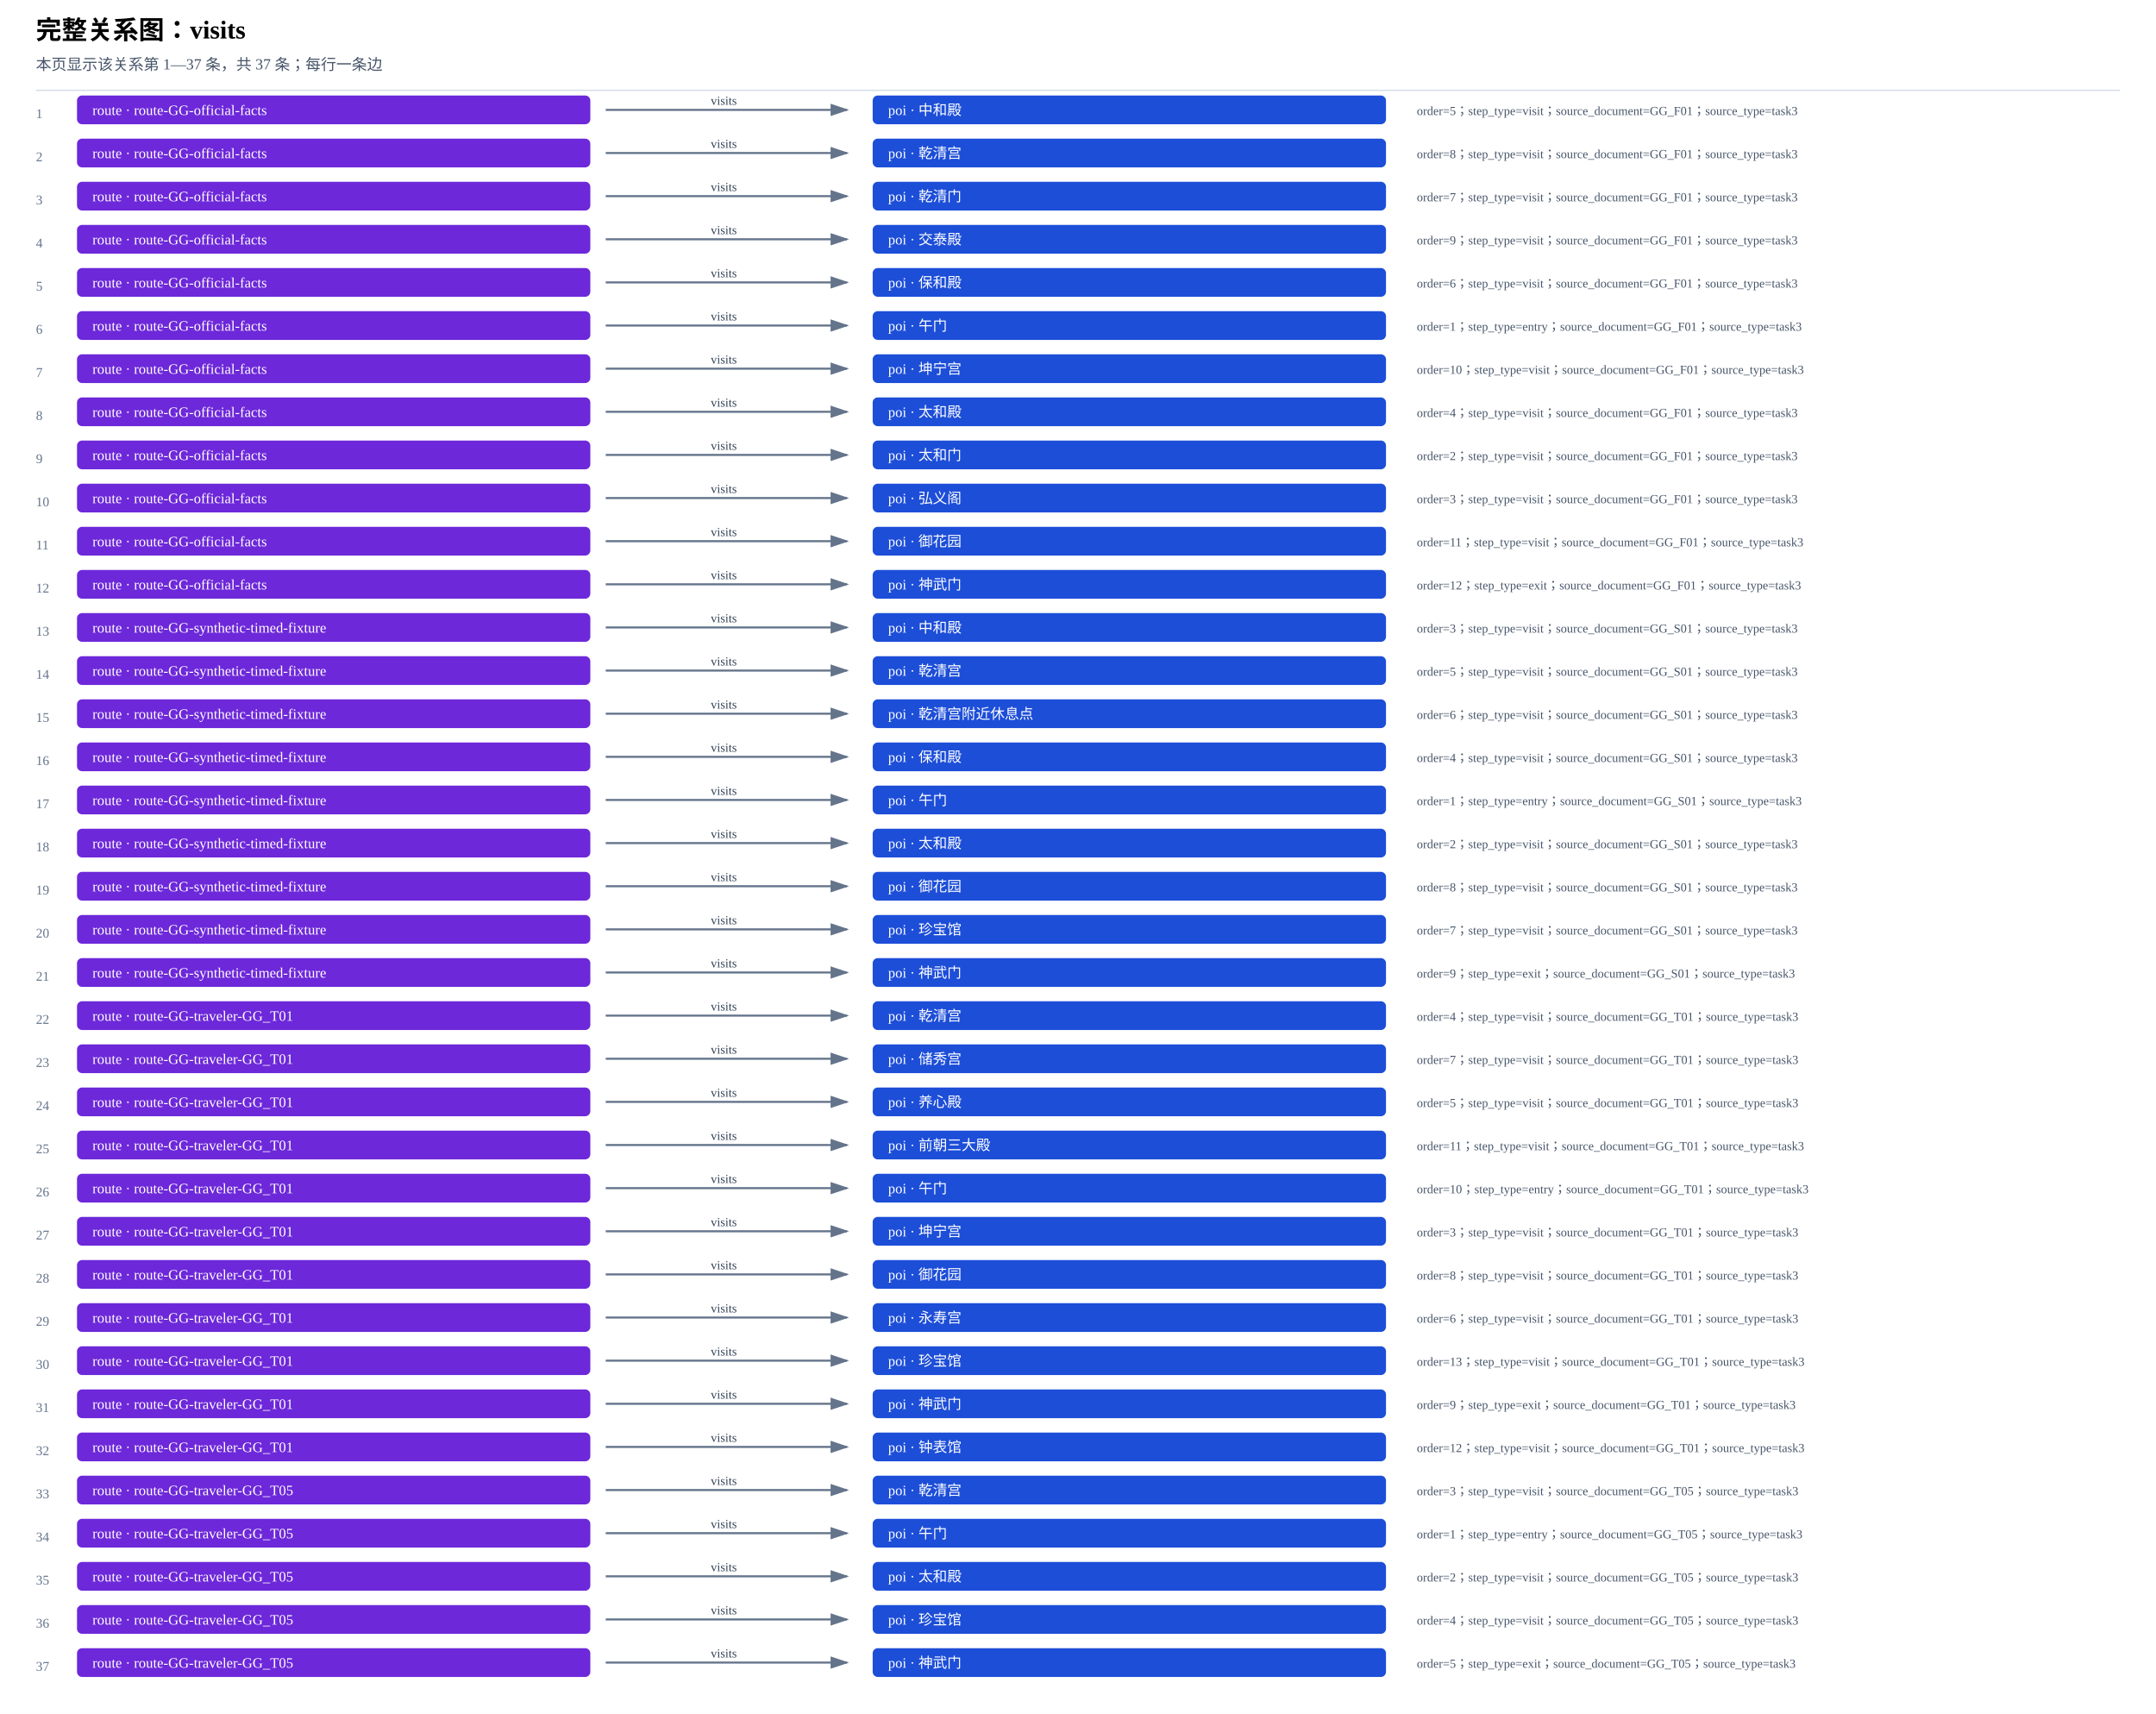
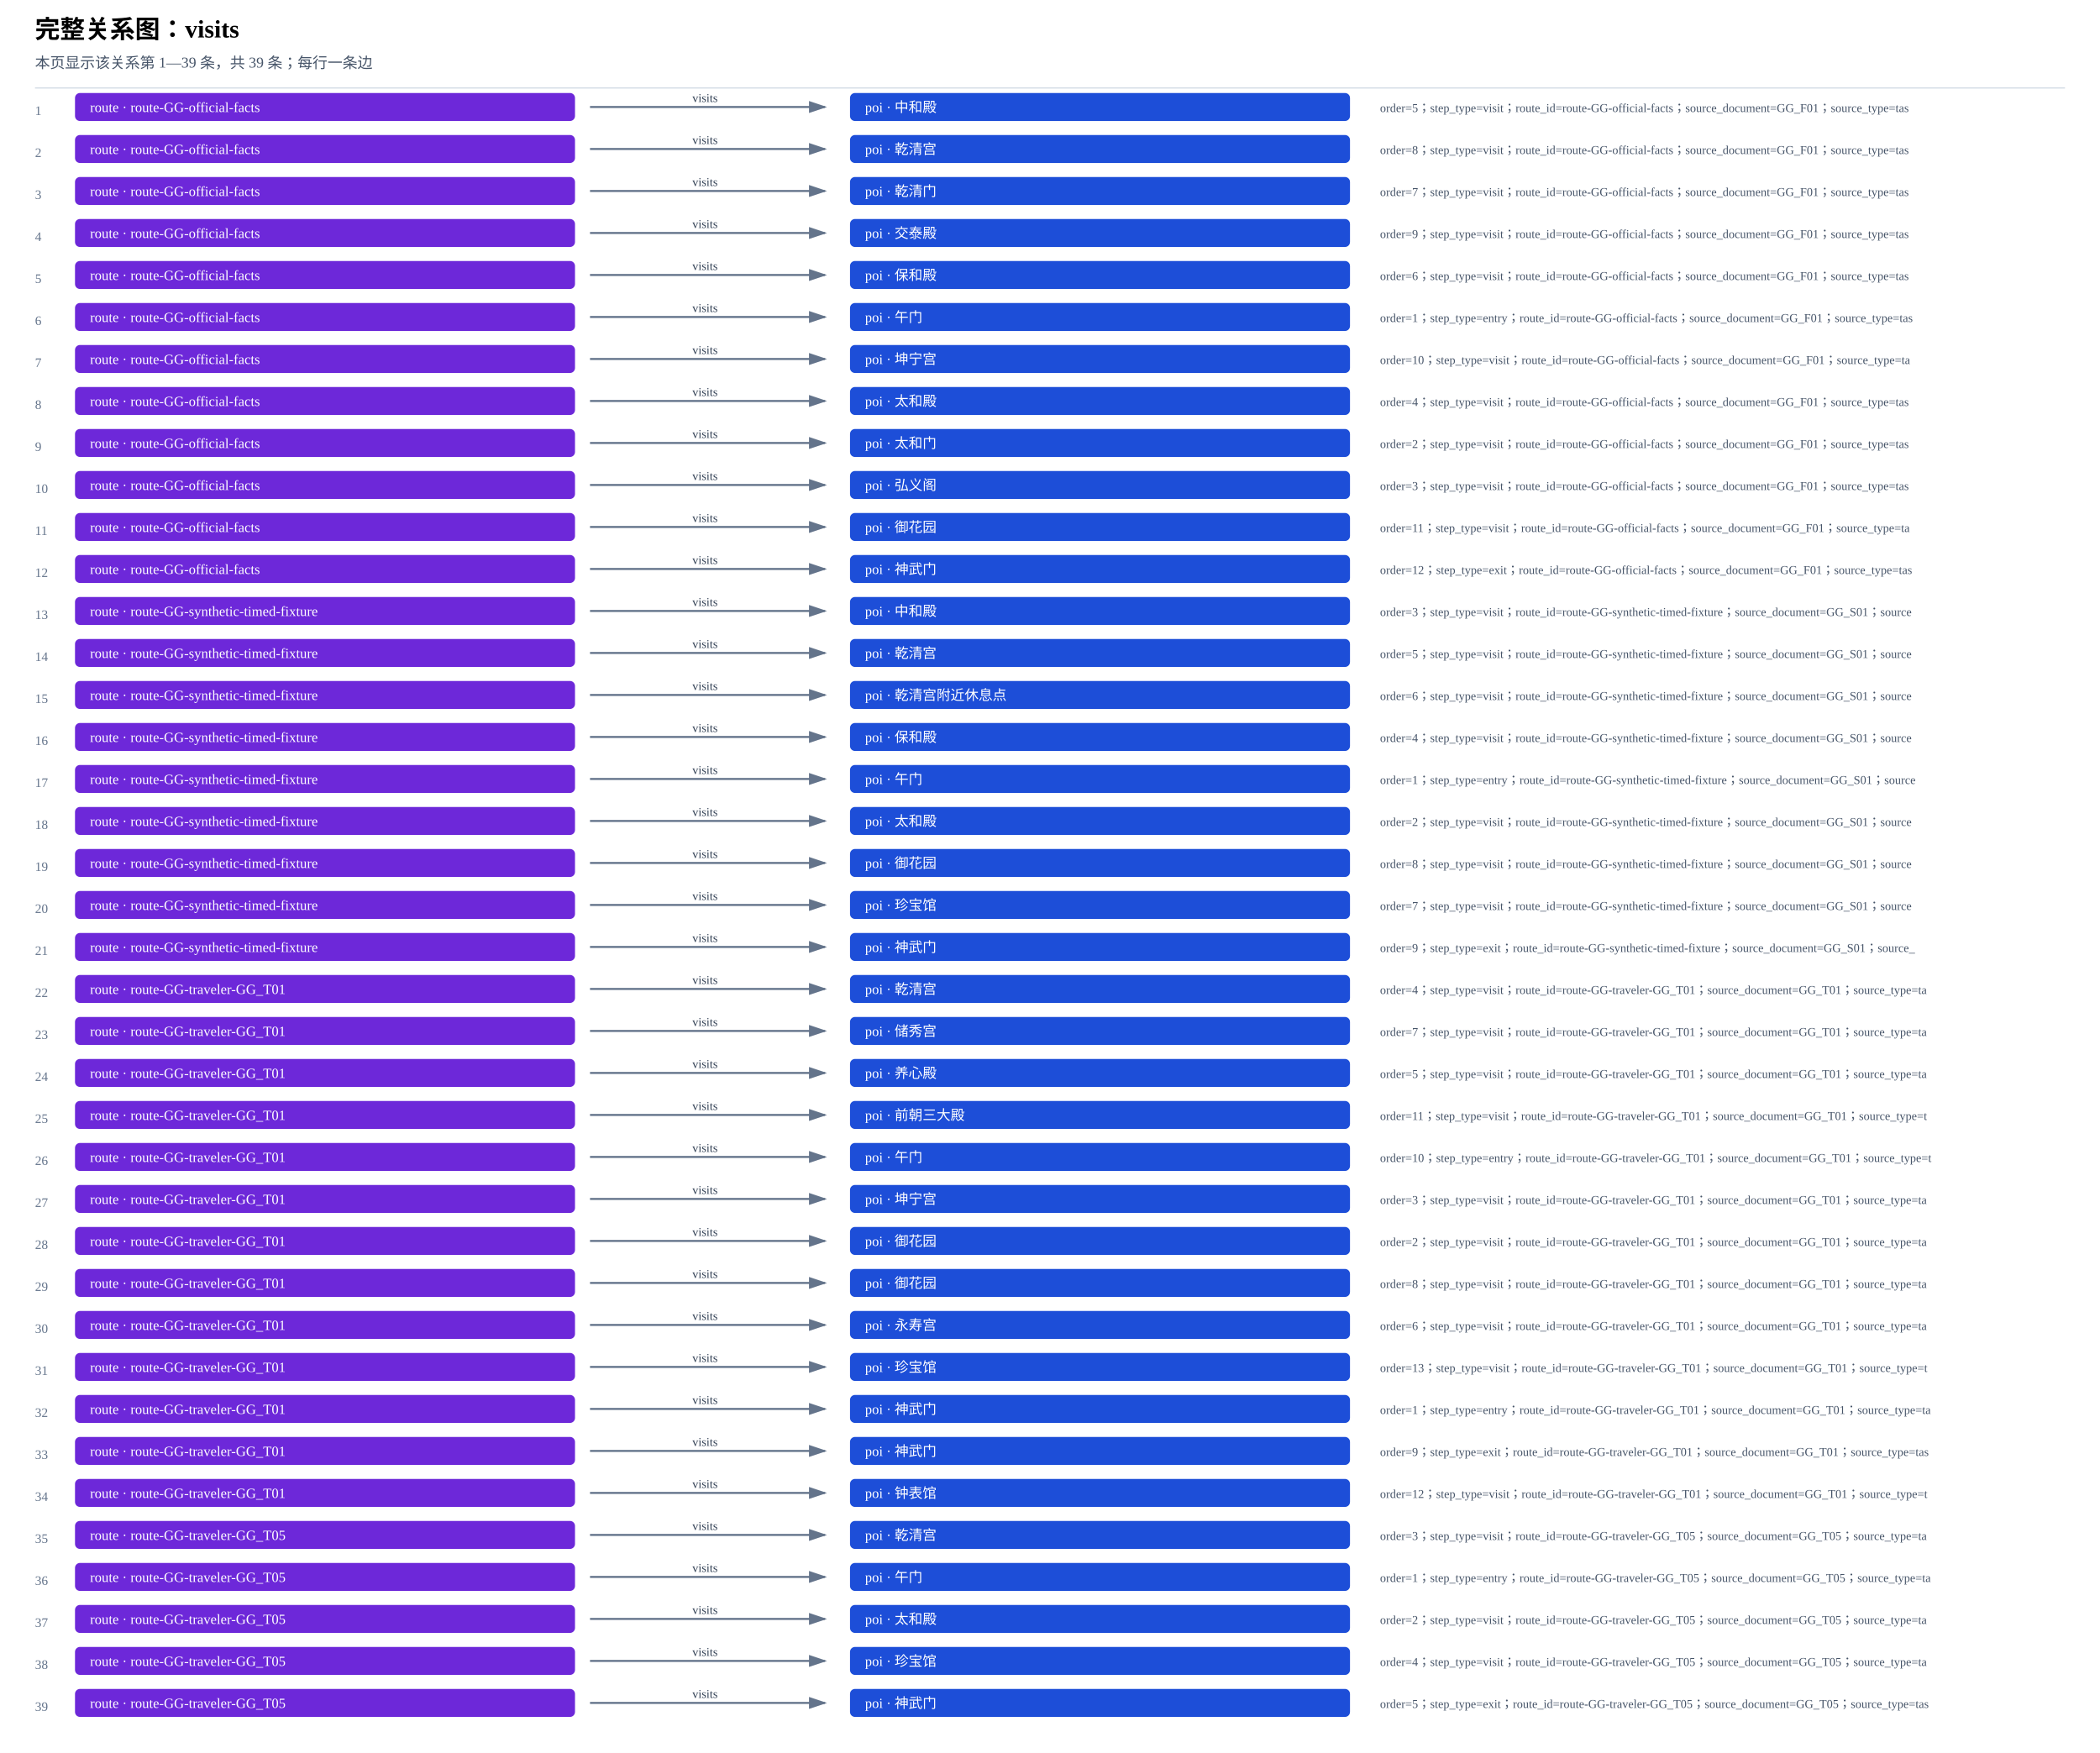
- <svg xmlns="http://www.w3.org/2000/svg" width="2100" height="1669" viewBox="0 0 2100 1669">
+ <svg xmlns="http://www.w3.org/2000/svg" width="2100" height="1753" viewBox="0 0 2100 1753">
  <defs>
    <marker id="edge-arrow" markerWidth="9" markerHeight="9" refX="8" refY="3" orient="auto">
      <path d="M0,0 L0,6 L9,3 z" fill="#64748b" />
    </marker>
  </defs>
  <rect width="100%" height="100%" fill="#ffffff" />
  <text x="35" y="38" font-size="25" font-weight="bold">完整关系图：visits</text>
-   <text x="35" y="68" font-size="15" fill="#475569">本页显示该关系第 1—37 条，共 37 条；每行一条边</text>
+   <text x="35" y="68" font-size="15" fill="#475569">本页显示该关系第 1—39 条，共 39 条；每行一条边</text>
  <line x1="35" y1="88" x2="2065" y2="88" stroke="#cbd5e1" />
  <text x="35" y="115" font-size="13" fill="#64748b">1</text>
  <rect x="75" y="93" width="500" height="28" rx="5" fill="#6d28d9" />
  <text x="90" y="112" font-size="14" fill="white">route · route-GG-official-facts</text>
  <line x1="590" y1="107" x2="825" y2="107" stroke="#64748b" stroke-width="2" marker-end="url(#edge-arrow)" />
  <text x="705" y="102" text-anchor="middle" font-size="12" fill="#334155">visits</text>
  <rect x="850" y="93" width="500" height="28" rx="5" fill="#1d4ed8" />
  <text x="865" y="112" font-size="14" fill="white">poi · 中和殿</text>
-   <text x="1380" y="112" font-size="12" fill="#475569">order=5；step_type=visit；source_document=GG_F01；source_type=task3</text>
+   <text x="1380" y="112" font-size="12" fill="#475569">order=5；step_type=visit；route_id=route-GG-official-facts；source_document=GG_F01；source_type=tas</text>
  <text x="35" y="157" font-size="13" fill="#64748b">2</text>
  <rect x="75" y="135" width="500" height="28" rx="5" fill="#6d28d9" />
  <text x="90" y="154" font-size="14" fill="white">route · route-GG-official-facts</text>
  <line x1="590" y1="149" x2="825" y2="149" stroke="#64748b" stroke-width="2" marker-end="url(#edge-arrow)" />
  <text x="705" y="144" text-anchor="middle" font-size="12" fill="#334155">visits</text>
  <rect x="850" y="135" width="500" height="28" rx="5" fill="#1d4ed8" />
  <text x="865" y="154" font-size="14" fill="white">poi · 乾清宫</text>
-   <text x="1380" y="154" font-size="12" fill="#475569">order=8；step_type=visit；source_document=GG_F01；source_type=task3</text>
+   <text x="1380" y="154" font-size="12" fill="#475569">order=8；step_type=visit；route_id=route-GG-official-facts；source_document=GG_F01；source_type=tas</text>
  <text x="35" y="199" font-size="13" fill="#64748b">3</text>
  <rect x="75" y="177" width="500" height="28" rx="5" fill="#6d28d9" />
  <text x="90" y="196" font-size="14" fill="white">route · route-GG-official-facts</text>
  <line x1="590" y1="191" x2="825" y2="191" stroke="#64748b" stroke-width="2" marker-end="url(#edge-arrow)" />
  <text x="705" y="186" text-anchor="middle" font-size="12" fill="#334155">visits</text>
  <rect x="850" y="177" width="500" height="28" rx="5" fill="#1d4ed8" />
  <text x="865" y="196" font-size="14" fill="white">poi · 乾清门</text>
-   <text x="1380" y="196" font-size="12" fill="#475569">order=7；step_type=visit；source_document=GG_F01；source_type=task3</text>
+   <text x="1380" y="196" font-size="12" fill="#475569">order=7；step_type=visit；route_id=route-GG-official-facts；source_document=GG_F01；source_type=tas</text>
  <text x="35" y="241" font-size="13" fill="#64748b">4</text>
  <rect x="75" y="219" width="500" height="28" rx="5" fill="#6d28d9" />
  <text x="90" y="238" font-size="14" fill="white">route · route-GG-official-facts</text>
  <line x1="590" y1="233" x2="825" y2="233" stroke="#64748b" stroke-width="2" marker-end="url(#edge-arrow)" />
  <text x="705" y="228" text-anchor="middle" font-size="12" fill="#334155">visits</text>
  <rect x="850" y="219" width="500" height="28" rx="5" fill="#1d4ed8" />
  <text x="865" y="238" font-size="14" fill="white">poi · 交泰殿</text>
-   <text x="1380" y="238" font-size="12" fill="#475569">order=9；step_type=visit；source_document=GG_F01；source_type=task3</text>
+   <text x="1380" y="238" font-size="12" fill="#475569">order=9；step_type=visit；route_id=route-GG-official-facts；source_document=GG_F01；source_type=tas</text>
  <text x="35" y="283" font-size="13" fill="#64748b">5</text>
  <rect x="75" y="261" width="500" height="28" rx="5" fill="#6d28d9" />
  <text x="90" y="280" font-size="14" fill="white">route · route-GG-official-facts</text>
  <line x1="590" y1="275" x2="825" y2="275" stroke="#64748b" stroke-width="2" marker-end="url(#edge-arrow)" />
  <text x="705" y="270" text-anchor="middle" font-size="12" fill="#334155">visits</text>
  <rect x="850" y="261" width="500" height="28" rx="5" fill="#1d4ed8" />
  <text x="865" y="280" font-size="14" fill="white">poi · 保和殿</text>
-   <text x="1380" y="280" font-size="12" fill="#475569">order=6；step_type=visit；source_document=GG_F01；source_type=task3</text>
+   <text x="1380" y="280" font-size="12" fill="#475569">order=6；step_type=visit；route_id=route-GG-official-facts；source_document=GG_F01；source_type=tas</text>
  <text x="35" y="325" font-size="13" fill="#64748b">6</text>
  <rect x="75" y="303" width="500" height="28" rx="5" fill="#6d28d9" />
  <text x="90" y="322" font-size="14" fill="white">route · route-GG-official-facts</text>
  <line x1="590" y1="317" x2="825" y2="317" stroke="#64748b" stroke-width="2" marker-end="url(#edge-arrow)" />
  <text x="705" y="312" text-anchor="middle" font-size="12" fill="#334155">visits</text>
  <rect x="850" y="303" width="500" height="28" rx="5" fill="#1d4ed8" />
  <text x="865" y="322" font-size="14" fill="white">poi · 午门</text>
-   <text x="1380" y="322" font-size="12" fill="#475569">order=1；step_type=entry；source_document=GG_F01；source_type=task3</text>
+   <text x="1380" y="322" font-size="12" fill="#475569">order=1；step_type=entry；route_id=route-GG-official-facts；source_document=GG_F01；source_type=tas</text>
  <text x="35" y="367" font-size="13" fill="#64748b">7</text>
  <rect x="75" y="345" width="500" height="28" rx="5" fill="#6d28d9" />
  <text x="90" y="364" font-size="14" fill="white">route · route-GG-official-facts</text>
  <line x1="590" y1="359" x2="825" y2="359" stroke="#64748b" stroke-width="2" marker-end="url(#edge-arrow)" />
  <text x="705" y="354" text-anchor="middle" font-size="12" fill="#334155">visits</text>
  <rect x="850" y="345" width="500" height="28" rx="5" fill="#1d4ed8" />
  <text x="865" y="364" font-size="14" fill="white">poi · 坤宁宫</text>
-   <text x="1380" y="364" font-size="12" fill="#475569">order=10；step_type=visit；source_document=GG_F01；source_type=task3</text>
+   <text x="1380" y="364" font-size="12" fill="#475569">order=10；step_type=visit；route_id=route-GG-official-facts；source_document=GG_F01；source_type=ta</text>
  <text x="35" y="409" font-size="13" fill="#64748b">8</text>
  <rect x="75" y="387" width="500" height="28" rx="5" fill="#6d28d9" />
  <text x="90" y="406" font-size="14" fill="white">route · route-GG-official-facts</text>
  <line x1="590" y1="401" x2="825" y2="401" stroke="#64748b" stroke-width="2" marker-end="url(#edge-arrow)" />
  <text x="705" y="396" text-anchor="middle" font-size="12" fill="#334155">visits</text>
  <rect x="850" y="387" width="500" height="28" rx="5" fill="#1d4ed8" />
  <text x="865" y="406" font-size="14" fill="white">poi · 太和殿</text>
-   <text x="1380" y="406" font-size="12" fill="#475569">order=4；step_type=visit；source_document=GG_F01；source_type=task3</text>
+   <text x="1380" y="406" font-size="12" fill="#475569">order=4；step_type=visit；route_id=route-GG-official-facts；source_document=GG_F01；source_type=tas</text>
  <text x="35" y="451" font-size="13" fill="#64748b">9</text>
  <rect x="75" y="429" width="500" height="28" rx="5" fill="#6d28d9" />
  <text x="90" y="448" font-size="14" fill="white">route · route-GG-official-facts</text>
  <line x1="590" y1="443" x2="825" y2="443" stroke="#64748b" stroke-width="2" marker-end="url(#edge-arrow)" />
  <text x="705" y="438" text-anchor="middle" font-size="12" fill="#334155">visits</text>
  <rect x="850" y="429" width="500" height="28" rx="5" fill="#1d4ed8" />
  <text x="865" y="448" font-size="14" fill="white">poi · 太和门</text>
-   <text x="1380" y="448" font-size="12" fill="#475569">order=2；step_type=visit；source_document=GG_F01；source_type=task3</text>
+   <text x="1380" y="448" font-size="12" fill="#475569">order=2；step_type=visit；route_id=route-GG-official-facts；source_document=GG_F01；source_type=tas</text>
  <text x="35" y="493" font-size="13" fill="#64748b">10</text>
  <rect x="75" y="471" width="500" height="28" rx="5" fill="#6d28d9" />
  <text x="90" y="490" font-size="14" fill="white">route · route-GG-official-facts</text>
  <line x1="590" y1="485" x2="825" y2="485" stroke="#64748b" stroke-width="2" marker-end="url(#edge-arrow)" />
  <text x="705" y="480" text-anchor="middle" font-size="12" fill="#334155">visits</text>
  <rect x="850" y="471" width="500" height="28" rx="5" fill="#1d4ed8" />
  <text x="865" y="490" font-size="14" fill="white">poi · 弘义阁</text>
-   <text x="1380" y="490" font-size="12" fill="#475569">order=3；step_type=visit；source_document=GG_F01；source_type=task3</text>
+   <text x="1380" y="490" font-size="12" fill="#475569">order=3；step_type=visit；route_id=route-GG-official-facts；source_document=GG_F01；source_type=tas</text>
  <text x="35" y="535" font-size="13" fill="#64748b">11</text>
  <rect x="75" y="513" width="500" height="28" rx="5" fill="#6d28d9" />
  <text x="90" y="532" font-size="14" fill="white">route · route-GG-official-facts</text>
  <line x1="590" y1="527" x2="825" y2="527" stroke="#64748b" stroke-width="2" marker-end="url(#edge-arrow)" />
  <text x="705" y="522" text-anchor="middle" font-size="12" fill="#334155">visits</text>
  <rect x="850" y="513" width="500" height="28" rx="5" fill="#1d4ed8" />
  <text x="865" y="532" font-size="14" fill="white">poi · 御花园</text>
-   <text x="1380" y="532" font-size="12" fill="#475569">order=11；step_type=visit；source_document=GG_F01；source_type=task3</text>
+   <text x="1380" y="532" font-size="12" fill="#475569">order=11；step_type=visit；route_id=route-GG-official-facts；source_document=GG_F01；source_type=ta</text>
  <text x="35" y="577" font-size="13" fill="#64748b">12</text>
  <rect x="75" y="555" width="500" height="28" rx="5" fill="#6d28d9" />
  <text x="90" y="574" font-size="14" fill="white">route · route-GG-official-facts</text>
  <line x1="590" y1="569" x2="825" y2="569" stroke="#64748b" stroke-width="2" marker-end="url(#edge-arrow)" />
  <text x="705" y="564" text-anchor="middle" font-size="12" fill="#334155">visits</text>
  <rect x="850" y="555" width="500" height="28" rx="5" fill="#1d4ed8" />
  <text x="865" y="574" font-size="14" fill="white">poi · 神武门</text>
-   <text x="1380" y="574" font-size="12" fill="#475569">order=12；step_type=exit；source_document=GG_F01；source_type=task3</text>
+   <text x="1380" y="574" font-size="12" fill="#475569">order=12；step_type=exit；route_id=route-GG-official-facts；source_document=GG_F01；source_type=tas</text>
  <text x="35" y="619" font-size="13" fill="#64748b">13</text>
  <rect x="75" y="597" width="500" height="28" rx="5" fill="#6d28d9" />
  <text x="90" y="616" font-size="14" fill="white">route · route-GG-synthetic-timed-fixture</text>
  <line x1="590" y1="611" x2="825" y2="611" stroke="#64748b" stroke-width="2" marker-end="url(#edge-arrow)" />
  <text x="705" y="606" text-anchor="middle" font-size="12" fill="#334155">visits</text>
  <rect x="850" y="597" width="500" height="28" rx="5" fill="#1d4ed8" />
  <text x="865" y="616" font-size="14" fill="white">poi · 中和殿</text>
-   <text x="1380" y="616" font-size="12" fill="#475569">order=3；step_type=visit；source_document=GG_S01；source_type=task3</text>
+   <text x="1380" y="616" font-size="12" fill="#475569">order=3；step_type=visit；route_id=route-GG-synthetic-timed-fixture；source_document=GG_S01；source</text>
  <text x="35" y="661" font-size="13" fill="#64748b">14</text>
  <rect x="75" y="639" width="500" height="28" rx="5" fill="#6d28d9" />
  <text x="90" y="658" font-size="14" fill="white">route · route-GG-synthetic-timed-fixture</text>
  <line x1="590" y1="653" x2="825" y2="653" stroke="#64748b" stroke-width="2" marker-end="url(#edge-arrow)" />
  <text x="705" y="648" text-anchor="middle" font-size="12" fill="#334155">visits</text>
  <rect x="850" y="639" width="500" height="28" rx="5" fill="#1d4ed8" />
  <text x="865" y="658" font-size="14" fill="white">poi · 乾清宫</text>
-   <text x="1380" y="658" font-size="12" fill="#475569">order=5；step_type=visit；source_document=GG_S01；source_type=task3</text>
+   <text x="1380" y="658" font-size="12" fill="#475569">order=5；step_type=visit；route_id=route-GG-synthetic-timed-fixture；source_document=GG_S01；source</text>
  <text x="35" y="703" font-size="13" fill="#64748b">15</text>
  <rect x="75" y="681" width="500" height="28" rx="5" fill="#6d28d9" />
  <text x="90" y="700" font-size="14" fill="white">route · route-GG-synthetic-timed-fixture</text>
  <line x1="590" y1="695" x2="825" y2="695" stroke="#64748b" stroke-width="2" marker-end="url(#edge-arrow)" />
  <text x="705" y="690" text-anchor="middle" font-size="12" fill="#334155">visits</text>
  <rect x="850" y="681" width="500" height="28" rx="5" fill="#1d4ed8" />
  <text x="865" y="700" font-size="14" fill="white">poi · 乾清宫附近休息点</text>
-   <text x="1380" y="700" font-size="12" fill="#475569">order=6；step_type=visit；source_document=GG_S01；source_type=task3</text>
+   <text x="1380" y="700" font-size="12" fill="#475569">order=6；step_type=visit；route_id=route-GG-synthetic-timed-fixture；source_document=GG_S01；source</text>
  <text x="35" y="745" font-size="13" fill="#64748b">16</text>
  <rect x="75" y="723" width="500" height="28" rx="5" fill="#6d28d9" />
  <text x="90" y="742" font-size="14" fill="white">route · route-GG-synthetic-timed-fixture</text>
  <line x1="590" y1="737" x2="825" y2="737" stroke="#64748b" stroke-width="2" marker-end="url(#edge-arrow)" />
  <text x="705" y="732" text-anchor="middle" font-size="12" fill="#334155">visits</text>
  <rect x="850" y="723" width="500" height="28" rx="5" fill="#1d4ed8" />
  <text x="865" y="742" font-size="14" fill="white">poi · 保和殿</text>
-   <text x="1380" y="742" font-size="12" fill="#475569">order=4；step_type=visit；source_document=GG_S01；source_type=task3</text>
+   <text x="1380" y="742" font-size="12" fill="#475569">order=4；step_type=visit；route_id=route-GG-synthetic-timed-fixture；source_document=GG_S01；source</text>
  <text x="35" y="787" font-size="13" fill="#64748b">17</text>
  <rect x="75" y="765" width="500" height="28" rx="5" fill="#6d28d9" />
  <text x="90" y="784" font-size="14" fill="white">route · route-GG-synthetic-timed-fixture</text>
  <line x1="590" y1="779" x2="825" y2="779" stroke="#64748b" stroke-width="2" marker-end="url(#edge-arrow)" />
  <text x="705" y="774" text-anchor="middle" font-size="12" fill="#334155">visits</text>
  <rect x="850" y="765" width="500" height="28" rx="5" fill="#1d4ed8" />
  <text x="865" y="784" font-size="14" fill="white">poi · 午门</text>
-   <text x="1380" y="784" font-size="12" fill="#475569">order=1；step_type=entry；source_document=GG_S01；source_type=task3</text>
+   <text x="1380" y="784" font-size="12" fill="#475569">order=1；step_type=entry；route_id=route-GG-synthetic-timed-fixture；source_document=GG_S01；source</text>
  <text x="35" y="829" font-size="13" fill="#64748b">18</text>
  <rect x="75" y="807" width="500" height="28" rx="5" fill="#6d28d9" />
  <text x="90" y="826" font-size="14" fill="white">route · route-GG-synthetic-timed-fixture</text>
  <line x1="590" y1="821" x2="825" y2="821" stroke="#64748b" stroke-width="2" marker-end="url(#edge-arrow)" />
  <text x="705" y="816" text-anchor="middle" font-size="12" fill="#334155">visits</text>
  <rect x="850" y="807" width="500" height="28" rx="5" fill="#1d4ed8" />
  <text x="865" y="826" font-size="14" fill="white">poi · 太和殿</text>
-   <text x="1380" y="826" font-size="12" fill="#475569">order=2；step_type=visit；source_document=GG_S01；source_type=task3</text>
+   <text x="1380" y="826" font-size="12" fill="#475569">order=2；step_type=visit；route_id=route-GG-synthetic-timed-fixture；source_document=GG_S01；source</text>
  <text x="35" y="871" font-size="13" fill="#64748b">19</text>
  <rect x="75" y="849" width="500" height="28" rx="5" fill="#6d28d9" />
  <text x="90" y="868" font-size="14" fill="white">route · route-GG-synthetic-timed-fixture</text>
  <line x1="590" y1="863" x2="825" y2="863" stroke="#64748b" stroke-width="2" marker-end="url(#edge-arrow)" />
  <text x="705" y="858" text-anchor="middle" font-size="12" fill="#334155">visits</text>
  <rect x="850" y="849" width="500" height="28" rx="5" fill="#1d4ed8" />
  <text x="865" y="868" font-size="14" fill="white">poi · 御花园</text>
-   <text x="1380" y="868" font-size="12" fill="#475569">order=8；step_type=visit；source_document=GG_S01；source_type=task3</text>
+   <text x="1380" y="868" font-size="12" fill="#475569">order=8；step_type=visit；route_id=route-GG-synthetic-timed-fixture；source_document=GG_S01；source</text>
  <text x="35" y="913" font-size="13" fill="#64748b">20</text>
  <rect x="75" y="891" width="500" height="28" rx="5" fill="#6d28d9" />
  <text x="90" y="910" font-size="14" fill="white">route · route-GG-synthetic-timed-fixture</text>
  <line x1="590" y1="905" x2="825" y2="905" stroke="#64748b" stroke-width="2" marker-end="url(#edge-arrow)" />
  <text x="705" y="900" text-anchor="middle" font-size="12" fill="#334155">visits</text>
  <rect x="850" y="891" width="500" height="28" rx="5" fill="#1d4ed8" />
  <text x="865" y="910" font-size="14" fill="white">poi · 珍宝馆</text>
-   <text x="1380" y="910" font-size="12" fill="#475569">order=7；step_type=visit；source_document=GG_S01；source_type=task3</text>
+   <text x="1380" y="910" font-size="12" fill="#475569">order=7；step_type=visit；route_id=route-GG-synthetic-timed-fixture；source_document=GG_S01；source</text>
  <text x="35" y="955" font-size="13" fill="#64748b">21</text>
  <rect x="75" y="933" width="500" height="28" rx="5" fill="#6d28d9" />
  <text x="90" y="952" font-size="14" fill="white">route · route-GG-synthetic-timed-fixture</text>
  <line x1="590" y1="947" x2="825" y2="947" stroke="#64748b" stroke-width="2" marker-end="url(#edge-arrow)" />
  <text x="705" y="942" text-anchor="middle" font-size="12" fill="#334155">visits</text>
  <rect x="850" y="933" width="500" height="28" rx="5" fill="#1d4ed8" />
  <text x="865" y="952" font-size="14" fill="white">poi · 神武门</text>
-   <text x="1380" y="952" font-size="12" fill="#475569">order=9；step_type=exit；source_document=GG_S01；source_type=task3</text>
+   <text x="1380" y="952" font-size="12" fill="#475569">order=9；step_type=exit；route_id=route-GG-synthetic-timed-fixture；source_document=GG_S01；source_</text>
  <text x="35" y="997" font-size="13" fill="#64748b">22</text>
  <rect x="75" y="975" width="500" height="28" rx="5" fill="#6d28d9" />
  <text x="90" y="994" font-size="14" fill="white">route · route-GG-traveler-GG_T01</text>
  <line x1="590" y1="989" x2="825" y2="989" stroke="#64748b" stroke-width="2" marker-end="url(#edge-arrow)" />
  <text x="705" y="984" text-anchor="middle" font-size="12" fill="#334155">visits</text>
  <rect x="850" y="975" width="500" height="28" rx="5" fill="#1d4ed8" />
  <text x="865" y="994" font-size="14" fill="white">poi · 乾清宫</text>
-   <text x="1380" y="994" font-size="12" fill="#475569">order=4；step_type=visit；source_document=GG_T01；source_type=task3</text>
+   <text x="1380" y="994" font-size="12" fill="#475569">order=4；step_type=visit；route_id=route-GG-traveler-GG_T01；source_document=GG_T01；source_type=ta</text>
  <text x="35" y="1039" font-size="13" fill="#64748b">23</text>
  <rect x="75" y="1017" width="500" height="28" rx="5" fill="#6d28d9" />
  <text x="90" y="1036" font-size="14" fill="white">route · route-GG-traveler-GG_T01</text>
  <line x1="590" y1="1031" x2="825" y2="1031" stroke="#64748b" stroke-width="2" marker-end="url(#edge-arrow)" />
  <text x="705" y="1026" text-anchor="middle" font-size="12" fill="#334155">visits</text>
  <rect x="850" y="1017" width="500" height="28" rx="5" fill="#1d4ed8" />
  <text x="865" y="1036" font-size="14" fill="white">poi · 储秀宫</text>
-   <text x="1380" y="1036" font-size="12" fill="#475569">order=7；step_type=visit；source_document=GG_T01；source_type=task3</text>
+   <text x="1380" y="1036" font-size="12" fill="#475569">order=7；step_type=visit；route_id=route-GG-traveler-GG_T01；source_document=GG_T01；source_type=ta</text>
  <text x="35" y="1081" font-size="13" fill="#64748b">24</text>
  <rect x="75" y="1059" width="500" height="28" rx="5" fill="#6d28d9" />
  <text x="90" y="1078" font-size="14" fill="white">route · route-GG-traveler-GG_T01</text>
  <line x1="590" y1="1073" x2="825" y2="1073" stroke="#64748b" stroke-width="2" marker-end="url(#edge-arrow)" />
  <text x="705" y="1068" text-anchor="middle" font-size="12" fill="#334155">visits</text>
  <rect x="850" y="1059" width="500" height="28" rx="5" fill="#1d4ed8" />
  <text x="865" y="1078" font-size="14" fill="white">poi · 养心殿</text>
-   <text x="1380" y="1078" font-size="12" fill="#475569">order=5；step_type=visit；source_document=GG_T01；source_type=task3</text>
+   <text x="1380" y="1078" font-size="12" fill="#475569">order=5；step_type=visit；route_id=route-GG-traveler-GG_T01；source_document=GG_T01；source_type=ta</text>
  <text x="35" y="1123" font-size="13" fill="#64748b">25</text>
  <rect x="75" y="1101" width="500" height="28" rx="5" fill="#6d28d9" />
  <text x="90" y="1120" font-size="14" fill="white">route · route-GG-traveler-GG_T01</text>
  <line x1="590" y1="1115" x2="825" y2="1115" stroke="#64748b" stroke-width="2" marker-end="url(#edge-arrow)" />
  <text x="705" y="1110" text-anchor="middle" font-size="12" fill="#334155">visits</text>
  <rect x="850" y="1101" width="500" height="28" rx="5" fill="#1d4ed8" />
  <text x="865" y="1120" font-size="14" fill="white">poi · 前朝三大殿</text>
-   <text x="1380" y="1120" font-size="12" fill="#475569">order=11；step_type=visit；source_document=GG_T01；source_type=task3</text>
+   <text x="1380" y="1120" font-size="12" fill="#475569">order=11；step_type=visit；route_id=route-GG-traveler-GG_T01；source_document=GG_T01；source_type=t</text>
  <text x="35" y="1165" font-size="13" fill="#64748b">26</text>
  <rect x="75" y="1143" width="500" height="28" rx="5" fill="#6d28d9" />
  <text x="90" y="1162" font-size="14" fill="white">route · route-GG-traveler-GG_T01</text>
  <line x1="590" y1="1157" x2="825" y2="1157" stroke="#64748b" stroke-width="2" marker-end="url(#edge-arrow)" />
  <text x="705" y="1152" text-anchor="middle" font-size="12" fill="#334155">visits</text>
  <rect x="850" y="1143" width="500" height="28" rx="5" fill="#1d4ed8" />
  <text x="865" y="1162" font-size="14" fill="white">poi · 午门</text>
-   <text x="1380" y="1162" font-size="12" fill="#475569">order=10；step_type=entry；source_document=GG_T01；source_type=task3</text>
+   <text x="1380" y="1162" font-size="12" fill="#475569">order=10；step_type=entry；route_id=route-GG-traveler-GG_T01；source_document=GG_T01；source_type=t</text>
  <text x="35" y="1207" font-size="13" fill="#64748b">27</text>
  <rect x="75" y="1185" width="500" height="28" rx="5" fill="#6d28d9" />
  <text x="90" y="1204" font-size="14" fill="white">route · route-GG-traveler-GG_T01</text>
  <line x1="590" y1="1199" x2="825" y2="1199" stroke="#64748b" stroke-width="2" marker-end="url(#edge-arrow)" />
  <text x="705" y="1194" text-anchor="middle" font-size="12" fill="#334155">visits</text>
  <rect x="850" y="1185" width="500" height="28" rx="5" fill="#1d4ed8" />
  <text x="865" y="1204" font-size="14" fill="white">poi · 坤宁宫</text>
-   <text x="1380" y="1204" font-size="12" fill="#475569">order=3；step_type=visit；source_document=GG_T01；source_type=task3</text>
+   <text x="1380" y="1204" font-size="12" fill="#475569">order=3；step_type=visit；route_id=route-GG-traveler-GG_T01；source_document=GG_T01；source_type=ta</text>
  <text x="35" y="1249" font-size="13" fill="#64748b">28</text>
  <rect x="75" y="1227" width="500" height="28" rx="5" fill="#6d28d9" />
  <text x="90" y="1246" font-size="14" fill="white">route · route-GG-traveler-GG_T01</text>
  <line x1="590" y1="1241" x2="825" y2="1241" stroke="#64748b" stroke-width="2" marker-end="url(#edge-arrow)" />
  <text x="705" y="1236" text-anchor="middle" font-size="12" fill="#334155">visits</text>
  <rect x="850" y="1227" width="500" height="28" rx="5" fill="#1d4ed8" />
  <text x="865" y="1246" font-size="14" fill="white">poi · 御花园</text>
-   <text x="1380" y="1246" font-size="12" fill="#475569">order=8；step_type=visit；source_document=GG_T01；source_type=task3</text>
+   <text x="1380" y="1246" font-size="12" fill="#475569">order=2；step_type=visit；route_id=route-GG-traveler-GG_T01；source_document=GG_T01；source_type=ta</text>
  <text x="35" y="1291" font-size="13" fill="#64748b">29</text>
  <rect x="75" y="1269" width="500" height="28" rx="5" fill="#6d28d9" />
  <text x="90" y="1288" font-size="14" fill="white">route · route-GG-traveler-GG_T01</text>
  <line x1="590" y1="1283" x2="825" y2="1283" stroke="#64748b" stroke-width="2" marker-end="url(#edge-arrow)" />
  <text x="705" y="1278" text-anchor="middle" font-size="12" fill="#334155">visits</text>
  <rect x="850" y="1269" width="500" height="28" rx="5" fill="#1d4ed8" />
-   <text x="865" y="1288" font-size="14" fill="white">poi · 永寿宫</text>
-   <text x="1380" y="1288" font-size="12" fill="#475569">order=6；step_type=visit；source_document=GG_T01；source_type=task3</text>
+   <text x="865" y="1288" font-size="14" fill="white">poi · 御花园</text>
+   <text x="1380" y="1288" font-size="12" fill="#475569">order=8；step_type=visit；route_id=route-GG-traveler-GG_T01；source_document=GG_T01；source_type=ta</text>
  <text x="35" y="1333" font-size="13" fill="#64748b">30</text>
  <rect x="75" y="1311" width="500" height="28" rx="5" fill="#6d28d9" />
  <text x="90" y="1330" font-size="14" fill="white">route · route-GG-traveler-GG_T01</text>
  <line x1="590" y1="1325" x2="825" y2="1325" stroke="#64748b" stroke-width="2" marker-end="url(#edge-arrow)" />
  <text x="705" y="1320" text-anchor="middle" font-size="12" fill="#334155">visits</text>
  <rect x="850" y="1311" width="500" height="28" rx="5" fill="#1d4ed8" />
-   <text x="865" y="1330" font-size="14" fill="white">poi · 珍宝馆</text>
-   <text x="1380" y="1330" font-size="12" fill="#475569">order=13；step_type=visit；source_document=GG_T01；source_type=task3</text>
+   <text x="865" y="1330" font-size="14" fill="white">poi · 永寿宫</text>
+   <text x="1380" y="1330" font-size="12" fill="#475569">order=6；step_type=visit；route_id=route-GG-traveler-GG_T01；source_document=GG_T01；source_type=ta</text>
  <text x="35" y="1375" font-size="13" fill="#64748b">31</text>
  <rect x="75" y="1353" width="500" height="28" rx="5" fill="#6d28d9" />
  <text x="90" y="1372" font-size="14" fill="white">route · route-GG-traveler-GG_T01</text>
  <line x1="590" y1="1367" x2="825" y2="1367" stroke="#64748b" stroke-width="2" marker-end="url(#edge-arrow)" />
  <text x="705" y="1362" text-anchor="middle" font-size="12" fill="#334155">visits</text>
  <rect x="850" y="1353" width="500" height="28" rx="5" fill="#1d4ed8" />
-   <text x="865" y="1372" font-size="14" fill="white">poi · 神武门</text>
-   <text x="1380" y="1372" font-size="12" fill="#475569">order=9；step_type=exit；source_document=GG_T01；source_type=task3</text>
+   <text x="865" y="1372" font-size="14" fill="white">poi · 珍宝馆</text>
+   <text x="1380" y="1372" font-size="12" fill="#475569">order=13；step_type=visit；route_id=route-GG-traveler-GG_T01；source_document=GG_T01；source_type=t</text>
  <text x="35" y="1417" font-size="13" fill="#64748b">32</text>
  <rect x="75" y="1395" width="500" height="28" rx="5" fill="#6d28d9" />
  <text x="90" y="1414" font-size="14" fill="white">route · route-GG-traveler-GG_T01</text>
  <line x1="590" y1="1409" x2="825" y2="1409" stroke="#64748b" stroke-width="2" marker-end="url(#edge-arrow)" />
  <text x="705" y="1404" text-anchor="middle" font-size="12" fill="#334155">visits</text>
  <rect x="850" y="1395" width="500" height="28" rx="5" fill="#1d4ed8" />
-   <text x="865" y="1414" font-size="14" fill="white">poi · 钟表馆</text>
-   <text x="1380" y="1414" font-size="12" fill="#475569">order=12；step_type=visit；source_document=GG_T01；source_type=task3</text>
+   <text x="865" y="1414" font-size="14" fill="white">poi · 神武门</text>
+   <text x="1380" y="1414" font-size="12" fill="#475569">order=1；step_type=entry；route_id=route-GG-traveler-GG_T01；source_document=GG_T01；source_type=ta</text>
  <text x="35" y="1459" font-size="13" fill="#64748b">33</text>
  <rect x="75" y="1437" width="500" height="28" rx="5" fill="#6d28d9" />
-   <text x="90" y="1456" font-size="14" fill="white">route · route-GG-traveler-GG_T05</text>
+   <text x="90" y="1456" font-size="14" fill="white">route · route-GG-traveler-GG_T01</text>
  <line x1="590" y1="1451" x2="825" y2="1451" stroke="#64748b" stroke-width="2" marker-end="url(#edge-arrow)" />
  <text x="705" y="1446" text-anchor="middle" font-size="12" fill="#334155">visits</text>
  <rect x="850" y="1437" width="500" height="28" rx="5" fill="#1d4ed8" />
-   <text x="865" y="1456" font-size="14" fill="white">poi · 乾清宫</text>
-   <text x="1380" y="1456" font-size="12" fill="#475569">order=3；step_type=visit；source_document=GG_T05；source_type=task3</text>
+   <text x="865" y="1456" font-size="14" fill="white">poi · 神武门</text>
+   <text x="1380" y="1456" font-size="12" fill="#475569">order=9；step_type=exit；route_id=route-GG-traveler-GG_T01；source_document=GG_T01；source_type=tas</text>
  <text x="35" y="1501" font-size="13" fill="#64748b">34</text>
  <rect x="75" y="1479" width="500" height="28" rx="5" fill="#6d28d9" />
-   <text x="90" y="1498" font-size="14" fill="white">route · route-GG-traveler-GG_T05</text>
+   <text x="90" y="1498" font-size="14" fill="white">route · route-GG-traveler-GG_T01</text>
  <line x1="590" y1="1493" x2="825" y2="1493" stroke="#64748b" stroke-width="2" marker-end="url(#edge-arrow)" />
  <text x="705" y="1488" text-anchor="middle" font-size="12" fill="#334155">visits</text>
  <rect x="850" y="1479" width="500" height="28" rx="5" fill="#1d4ed8" />
-   <text x="865" y="1498" font-size="14" fill="white">poi · 午门</text>
-   <text x="1380" y="1498" font-size="12" fill="#475569">order=1；step_type=entry；source_document=GG_T05；source_type=task3</text>
+   <text x="865" y="1498" font-size="14" fill="white">poi · 钟表馆</text>
+   <text x="1380" y="1498" font-size="12" fill="#475569">order=12；step_type=visit；route_id=route-GG-traveler-GG_T01；source_document=GG_T01；source_type=t</text>
  <text x="35" y="1543" font-size="13" fill="#64748b">35</text>
  <rect x="75" y="1521" width="500" height="28" rx="5" fill="#6d28d9" />
  <text x="90" y="1540" font-size="14" fill="white">route · route-GG-traveler-GG_T05</text>
  <line x1="590" y1="1535" x2="825" y2="1535" stroke="#64748b" stroke-width="2" marker-end="url(#edge-arrow)" />
  <text x="705" y="1530" text-anchor="middle" font-size="12" fill="#334155">visits</text>
  <rect x="850" y="1521" width="500" height="28" rx="5" fill="#1d4ed8" />
-   <text x="865" y="1540" font-size="14" fill="white">poi · 太和殿</text>
-   <text x="1380" y="1540" font-size="12" fill="#475569">order=2；step_type=visit；source_document=GG_T05；source_type=task3</text>
+   <text x="865" y="1540" font-size="14" fill="white">poi · 乾清宫</text>
+   <text x="1380" y="1540" font-size="12" fill="#475569">order=3；step_type=visit；route_id=route-GG-traveler-GG_T05；source_document=GG_T05；source_type=ta</text>
  <text x="35" y="1585" font-size="13" fill="#64748b">36</text>
  <rect x="75" y="1563" width="500" height="28" rx="5" fill="#6d28d9" />
  <text x="90" y="1582" font-size="14" fill="white">route · route-GG-traveler-GG_T05</text>
  <line x1="590" y1="1577" x2="825" y2="1577" stroke="#64748b" stroke-width="2" marker-end="url(#edge-arrow)" />
  <text x="705" y="1572" text-anchor="middle" font-size="12" fill="#334155">visits</text>
  <rect x="850" y="1563" width="500" height="28" rx="5" fill="#1d4ed8" />
-   <text x="865" y="1582" font-size="14" fill="white">poi · 珍宝馆</text>
-   <text x="1380" y="1582" font-size="12" fill="#475569">order=4；step_type=visit；source_document=GG_T05；source_type=task3</text>
+   <text x="865" y="1582" font-size="14" fill="white">poi · 午门</text>
+   <text x="1380" y="1582" font-size="12" fill="#475569">order=1；step_type=entry；route_id=route-GG-traveler-GG_T05；source_document=GG_T05；source_type=ta</text>
  <text x="35" y="1627" font-size="13" fill="#64748b">37</text>
  <rect x="75" y="1605" width="500" height="28" rx="5" fill="#6d28d9" />
  <text x="90" y="1624" font-size="14" fill="white">route · route-GG-traveler-GG_T05</text>
  <line x1="590" y1="1619" x2="825" y2="1619" stroke="#64748b" stroke-width="2" marker-end="url(#edge-arrow)" />
  <text x="705" y="1614" text-anchor="middle" font-size="12" fill="#334155">visits</text>
  <rect x="850" y="1605" width="500" height="28" rx="5" fill="#1d4ed8" />
-   <text x="865" y="1624" font-size="14" fill="white">poi · 神武门</text>
-   <text x="1380" y="1624" font-size="12" fill="#475569">order=5；step_type=exit；source_document=GG_T05；source_type=task3</text>
+   <text x="865" y="1624" font-size="14" fill="white">poi · 太和殿</text>
+   <text x="1380" y="1624" font-size="12" fill="#475569">order=2；step_type=visit；route_id=route-GG-traveler-GG_T05；source_document=GG_T05；source_type=ta</text>
+   <text x="35" y="1669" font-size="13" fill="#64748b">38</text>
+   <rect x="75" y="1647" width="500" height="28" rx="5" fill="#6d28d9" />
+   <text x="90" y="1666" font-size="14" fill="white">route · route-GG-traveler-GG_T05</text>
+   <line x1="590" y1="1661" x2="825" y2="1661" stroke="#64748b" stroke-width="2" marker-end="url(#edge-arrow)" />
+   <text x="705" y="1656" text-anchor="middle" font-size="12" fill="#334155">visits</text>
+   <rect x="850" y="1647" width="500" height="28" rx="5" fill="#1d4ed8" />
+   <text x="865" y="1666" font-size="14" fill="white">poi · 珍宝馆</text>
+   <text x="1380" y="1666" font-size="12" fill="#475569">order=4；step_type=visit；route_id=route-GG-traveler-GG_T05；source_document=GG_T05；source_type=ta</text>
+   <text x="35" y="1711" font-size="13" fill="#64748b">39</text>
+   <rect x="75" y="1689" width="500" height="28" rx="5" fill="#6d28d9" />
+   <text x="90" y="1708" font-size="14" fill="white">route · route-GG-traveler-GG_T05</text>
+   <line x1="590" y1="1703" x2="825" y2="1703" stroke="#64748b" stroke-width="2" marker-end="url(#edge-arrow)" />
+   <text x="705" y="1698" text-anchor="middle" font-size="12" fill="#334155">visits</text>
+   <rect x="850" y="1689" width="500" height="28" rx="5" fill="#1d4ed8" />
+   <text x="865" y="1708" font-size="14" fill="white">poi · 神武门</text>
+   <text x="1380" y="1708" font-size="12" fill="#475569">order=5；step_type=exit；route_id=route-GG-traveler-GG_T05；source_document=GG_T05；source_type=tas</text>
</svg>
